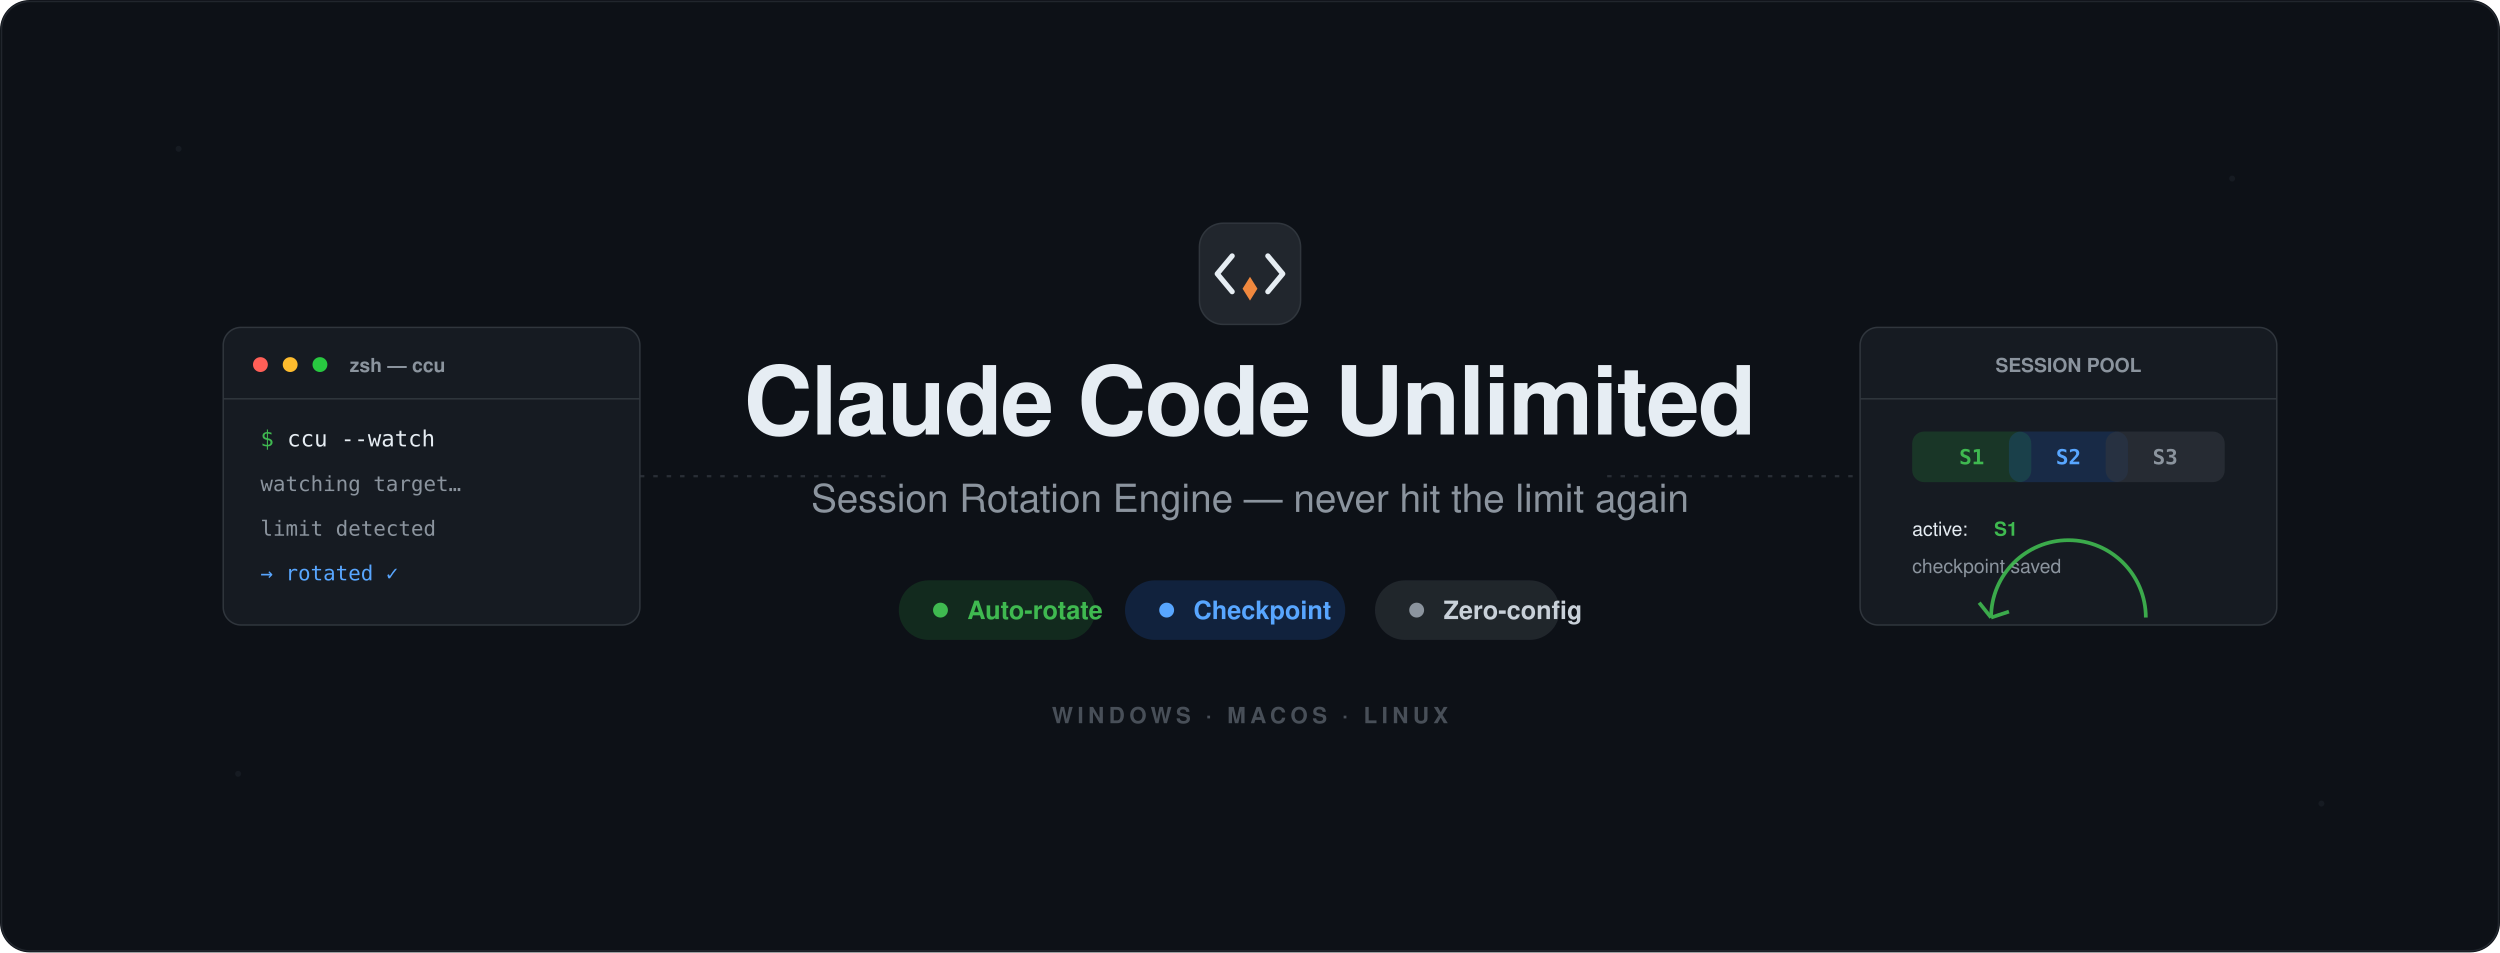
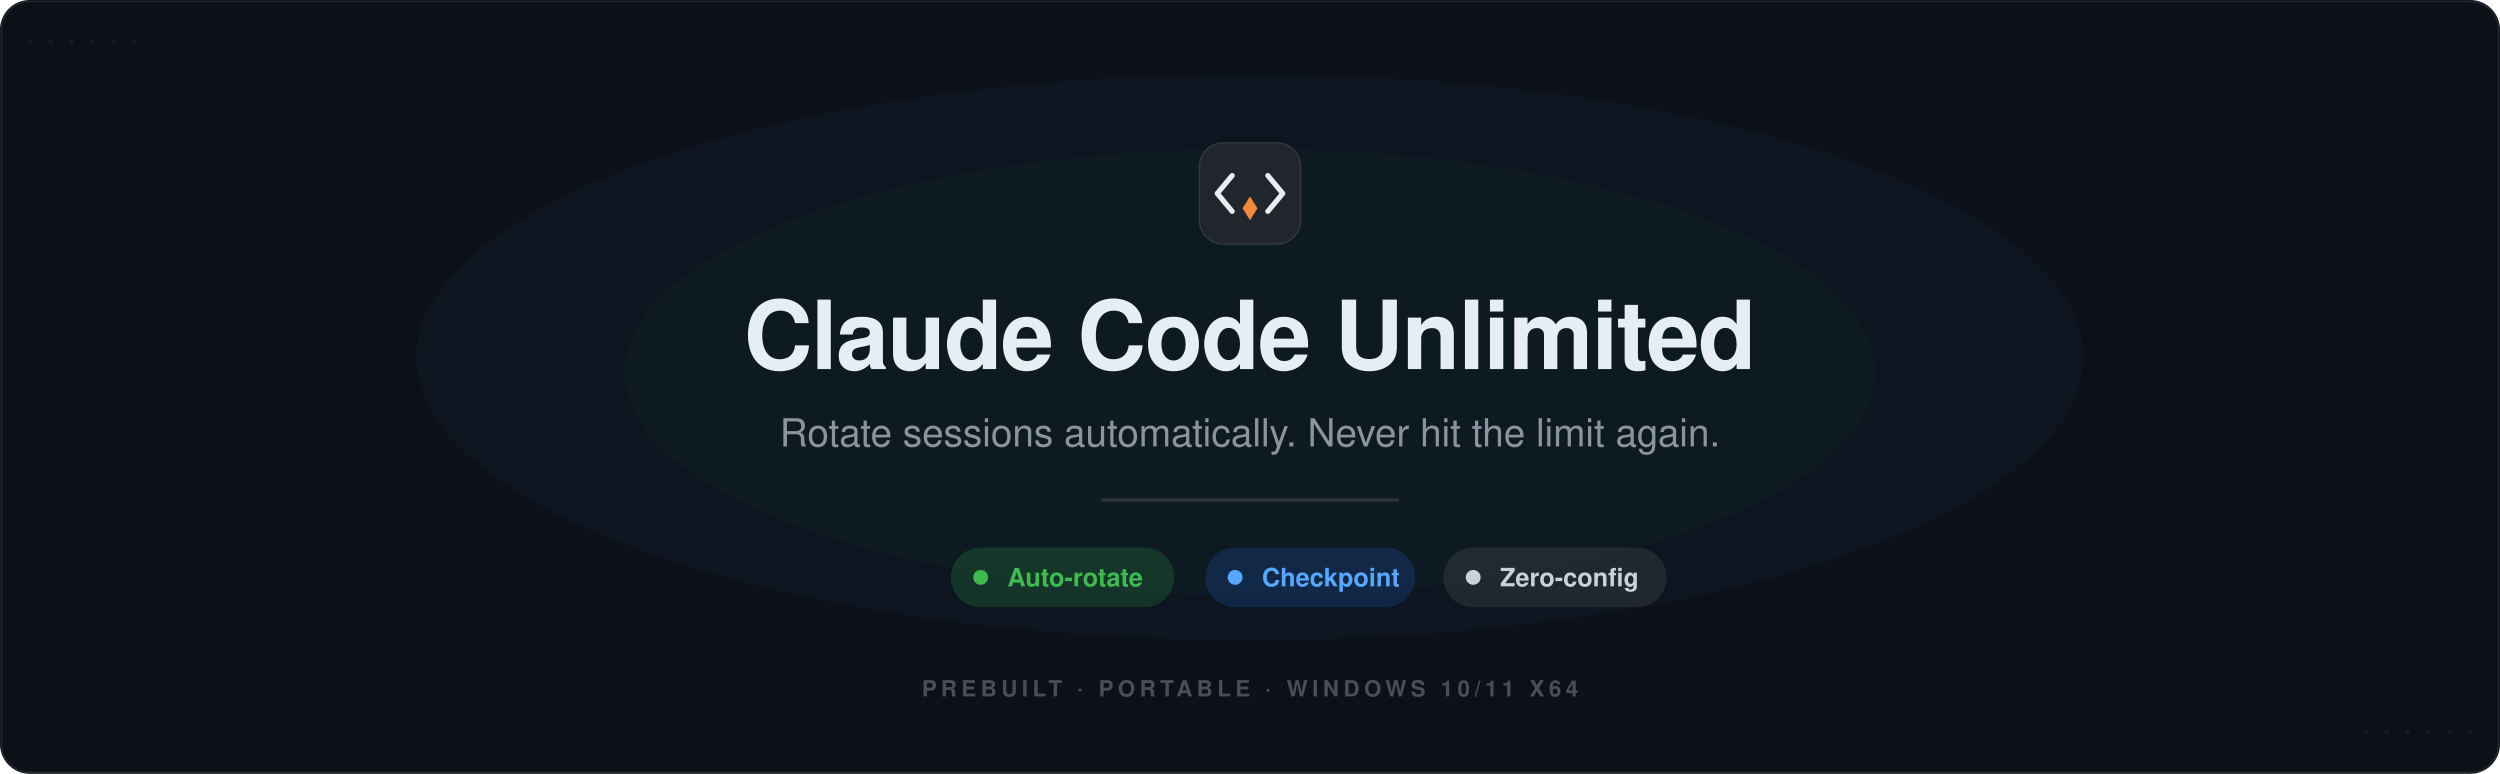
- <svg xmlns="http://www.w3.org/2000/svg" width="1680" height="640" viewBox="0 0 1680 640" fill="none" font-family="Segoe UI, Helvetica, Arial, sans-serif">
-   <rect width="1680" height="640" rx="20" fill="#0d1117" />
-   <rect x="1" y="1" width="1678" height="638" rx="19" fill="none" stroke="#21262d" stroke-width="1" />
+ <svg xmlns="http://www.w3.org/2000/svg" width="1680" height="520" viewBox="0 0 1680 520" fill="none" font-family="Segoe UI, Helvetica, Arial, sans-serif">
+   <rect width="1680" height="520" rx="20" fill="#0d1117" />
+   <rect x="1" y="1" width="1678" height="518" rx="19" fill="none" stroke="#21262d" />
+   <ellipse cx="840" cy="240" rx="560" ry="190" fill="#1f6feb" opacity="0.05" />
+   <ellipse cx="840" cy="250" rx="420" ry="150" fill="#238636" opacity="0.05" />
  <g fill="#161b22">
-     <circle cx="120" cy="100" r="2" />
-     <circle cx="1560" cy="540" r="2" />
-     <circle cx="1500" cy="120" r="2" />
-     <circle cx="160" cy="520" r="2" />
+     <circle cx="20" cy="28" r="1.6" />
+     <circle cx="34" cy="28" r="1.6" />
+     <circle cx="48" cy="28" r="1.6" />
+     <circle cx="62" cy="28" r="1.6" />
+     <circle cx="76" cy="28" r="1.6" />
+     <circle cx="90" cy="28" r="1.6" />
+     <circle cx="1660" cy="492" r="1.6" />
+     <circle cx="1646" cy="492" r="1.6" />
+     <circle cx="1632" cy="492" r="1.6" />
+     <circle cx="1618" cy="492" r="1.6" />
+     <circle cx="1604" cy="492" r="1.6" />
+     <circle cx="1590" cy="492" r="1.6" />
  </g>
  <g>
-     <rect x="150" y="220" width="280" height="200" rx="12" fill="#161b22" stroke="#30363d" />
-     <circle cx="175" cy="245" r="5" fill="#ff5f57" />
-     <circle cx="195" cy="245" r="5" fill="#febc2e" />
-     <circle cx="215" cy="245" r="5" fill="#28c840" />
-     <text x="235" y="250" fill="#8b949e" font-size="13" font-weight="600">zsh — ccu</text>
-     <line x1="150" y1="268" x2="430" y2="268" stroke="#30363d" />
-     <text x="175" y="300" font-family="Menlo, Consolas, monospace" font-size="15" fill="#3fb950">$</text>
-     <text x="193" y="300" font-family="Menlo, Consolas, monospace" font-size="15" fill="#e6edf3">ccu --watch</text>
-     <text x="175" y="330" font-family="Menlo, Consolas, monospace" font-size="14" fill="#8b949e">watching target…</text>
-     <text x="175" y="360" font-family="Menlo, Consolas, monospace" font-size="14" fill="#8b949e">limit detected</text>
-     <text x="175" y="390" font-family="Menlo, Consolas, monospace" font-size="14" fill="#58a6ff">→ rotated ✓</text>
+     <rect x="806" y="96" width="68" height="68" rx="16" fill="#21262d" stroke="#30363d" />
+     <path d="M 828 118 l -10 12 l 10 12" stroke="#e6edf3" stroke-width="3.5" stroke-linecap="round" stroke-linejoin="round" fill="none" />
+     <path d="M 852 118 l 10 12 l -10 12" stroke="#e6edf3" stroke-width="3.5" stroke-linecap="round" stroke-linejoin="round" fill="none" />
+     <path d="M 840 132 l 5 8 l -5 8 l -5 -8 z" fill="#f0883e" />
  </g>
-   <g>
-     <rect x="1250" y="220" width="280" height="200" rx="12" fill="#161b22" stroke="#30363d" />
-     <text x="1390" y="250" text-anchor="middle" fill="#8b949e" font-size="13" font-weight="600">SESSION POOL</text>
-     <line x1="1250" y1="268" x2="1530" y2="268" stroke="#30363d" />
-     <g>
-       <rect x="1285" y="290" width="80" height="34" rx="8" fill="#238636" opacity="0.25" />
-       <text x="1325" y="312" text-anchor="middle" fill="#3fb950" font-size="14" font-weight="700" font-family="Menlo, Consolas, monospace">S1</text>
-       <rect x="1350" y="290" width="80" height="34" rx="8" fill="#1f6feb" opacity="0.18" />
-       <text x="1390" y="312" text-anchor="middle" fill="#58a6ff" font-size="14" font-weight="700" font-family="Menlo, Consolas, monospace">S2</text>
-       <rect x="1415" y="290" width="80" height="34" rx="8" fill="#30363d" opacity="0.6" />
-       <text x="1455" y="312" text-anchor="middle" fill="#8b949e" font-size="14" font-weight="700" font-family="Menlo, Consolas, monospace">S3</text>
-       <text x="1285" y="360" fill="#e6edf3" font-size="13">active:</text>
-       <text x="1340" y="360" fill="#3fb950" font-size="13" font-weight="700">S1</text>
-       <text x="1285" y="385" fill="#8b949e" font-size="13">checkpoint saved</text>
-     </g>
-     <g stroke="#3fb950" stroke-width="2.5" fill="none" opacity="0.9">
-       <path d="M 1338 415 A 44 44 0 1 1 1442 415" />
-       <path d="M 1338 415 l -8 -10 M 1338 415 l 12 -4" />
-     </g>
-   </g>
-   <g stroke="#30363d" stroke-width="1.5" stroke-dasharray="3 6" opacity="0.8">
-     <line x1="430" y1="320" x2="600" y2="320" />
-     <line x1="1080" y1="320" x2="1250" y2="320" />
-   </g>
-   <g>
-     <g>
-       <rect x="806" y="150" width="68" height="68" rx="16" fill="#21262d" stroke="#30363d" />
-       <path d="M 828 172 l -10 12 l 10 12" stroke="#e6edf3" stroke-width="3.5" stroke-linecap="round" stroke-linejoin="round" fill="none" />
-       <path d="M 852 172 l 10 12 l -10 12" stroke="#e6edf3" stroke-width="3.5" stroke-linecap="round" stroke-linejoin="round" fill="none" />
-       <path d="M 840 186 l 5 8 l -5 8 l -5 -8 z" fill="#f0883e" />
-     </g>
-     <text x="840" y="292" text-anchor="middle" fill="#e6edf3" font-size="64" font-weight="800" letter-spacing="-1">Claude Code Unlimited</text>
-     <text x="840" y="344" text-anchor="middle" fill="#8b949e" font-size="26" font-weight="500">Session Rotation Engine — never hit the limit again</text>
-     <g font-size="17" font-weight="600">
-       <rect x="604" y="390" width="132" height="40" rx="20" fill="#238636" opacity="0.22" />
-       <circle cx="632" cy="410" r="5" fill="#3fb950" />
-       <text x="650" y="416" fill="#3fb950">Auto-rotate</text>
-       <rect x="756" y="390" width="148" height="40" rx="20" fill="#1f6feb" opacity="0.18" />
-       <circle cx="784" cy="410" r="5" fill="#58a6ff" />
-       <text x="802" y="416" fill="#58a6ff">Checkpoint</text>
-       <rect x="924" y="390" width="124" height="40" rx="20" fill="#30363d" opacity="0.55" />
-       <circle cx="952" cy="410" r="5" fill="#8b949e" />
-       <text x="970" y="416" fill="#c9d1d9">Zero-config</text>
-     </g>
-     <text x="840" y="486" text-anchor="middle" fill="#484f58" font-size="15" font-weight="600" letter-spacing="3">WINDOWS · MACOS · LINUX</text>
-   </g>
+   <text x="840" y="248" text-anchor="middle" fill="#e6edf3" font-size="64" font-weight="800" letter-spacing="-1">Claude Code Unlimited</text>
+   <text x="840" y="300" text-anchor="middle" fill="#8b949e" font-size="26" font-weight="500">Rotate sessions automatically. Never hit the limit again.</text>
+   <line x1="740" y1="336" x2="940" y2="336" stroke="#30363d" stroke-width="2" />
+   <rect x="639" y="368" width="150" height="40" rx="20" fill="#2ea043" opacity="0.22" />
+   <circle cx="659" cy="388" r="5" fill="#3fb950" />
+   <text x="677" y="394" fill="#3fb950" font-size="17" font-weight="600">Auto-rotate</text>
+   <rect x="810" y="368" width="141" height="40" rx="20" fill="#1f6feb" opacity="0.18" />
+   <circle cx="830" cy="388" r="5" fill="#58a6ff" />
+   <text x="848" y="394" fill="#58a6ff" font-size="17" font-weight="600">Checkpoint</text>
+   <rect x="970" y="368" width="150" height="40" rx="20" fill="#30363d" opacity="0.55" />
+   <circle cx="990" cy="388" r="5" fill="#c9d1d9" />
+   <text x="1008" y="394" fill="#c9d1d9" font-size="17" font-weight="600">Zero-config</text>
+   <text x="840" y="468" text-anchor="middle" fill="#484f58" font-size="15" font-weight="600" letter-spacing="3">PREBUILT · PORTABLE · WINDOWS 10/11 X64</text>
</svg>
